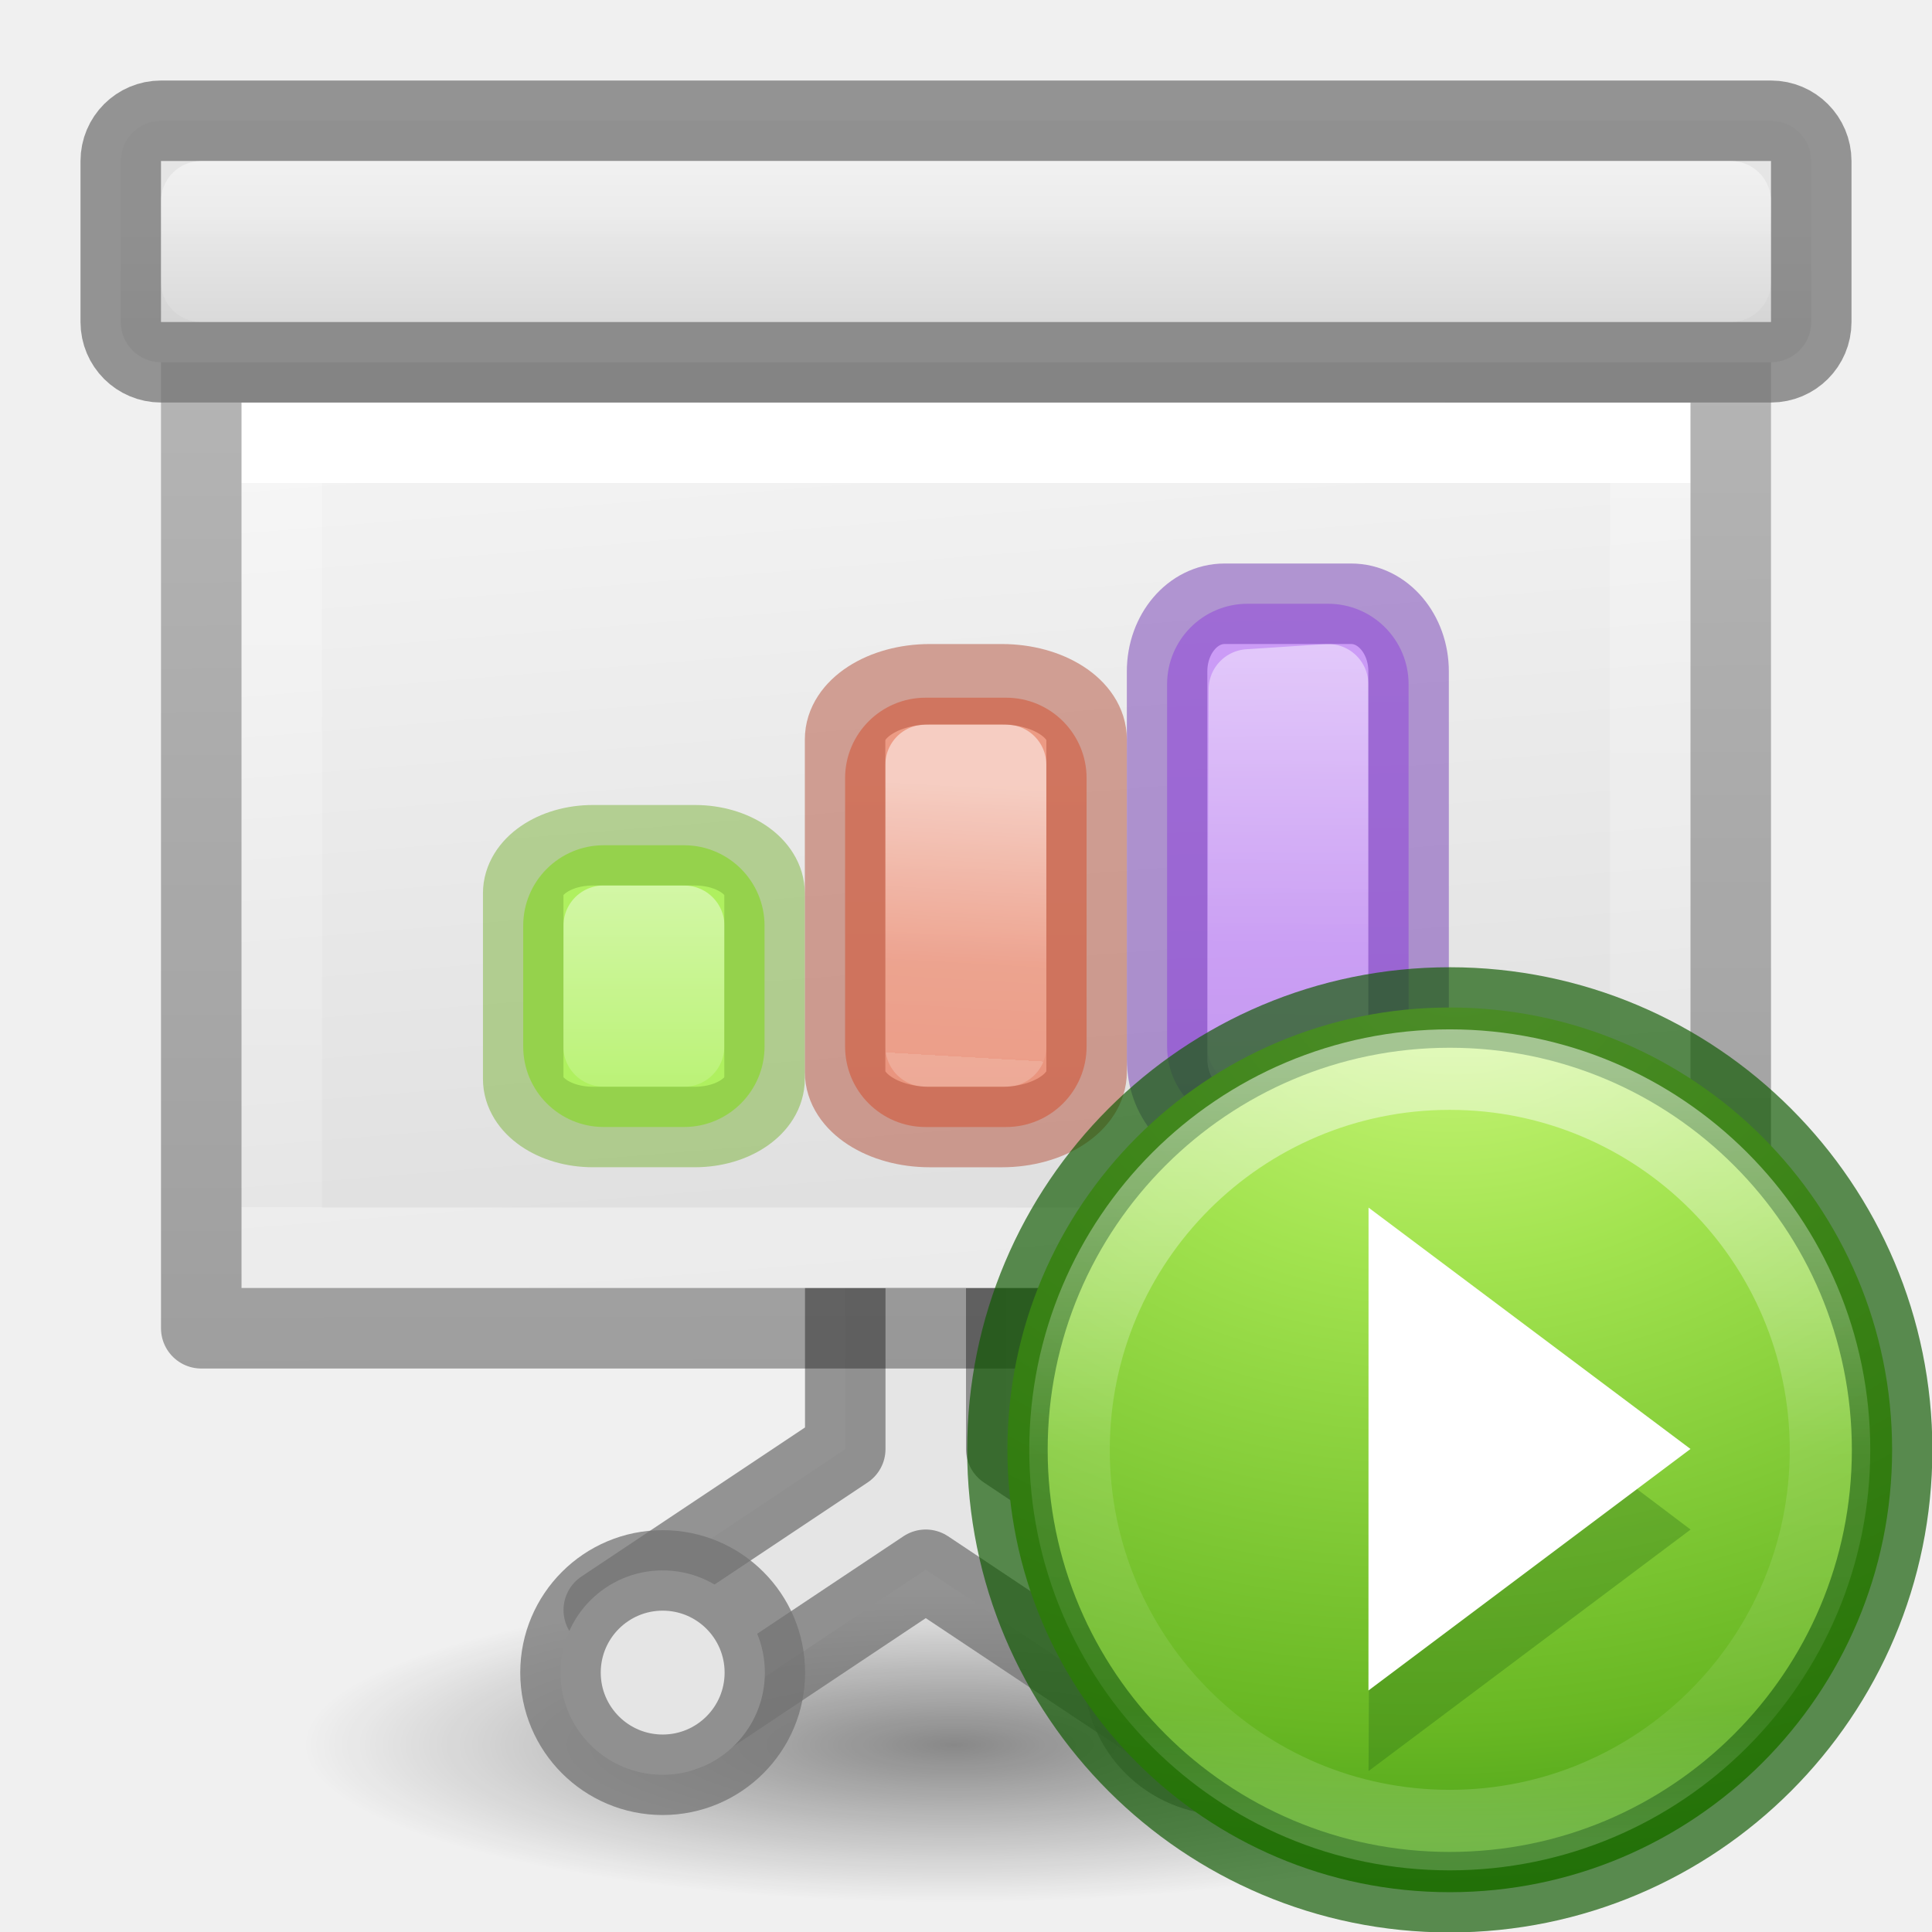
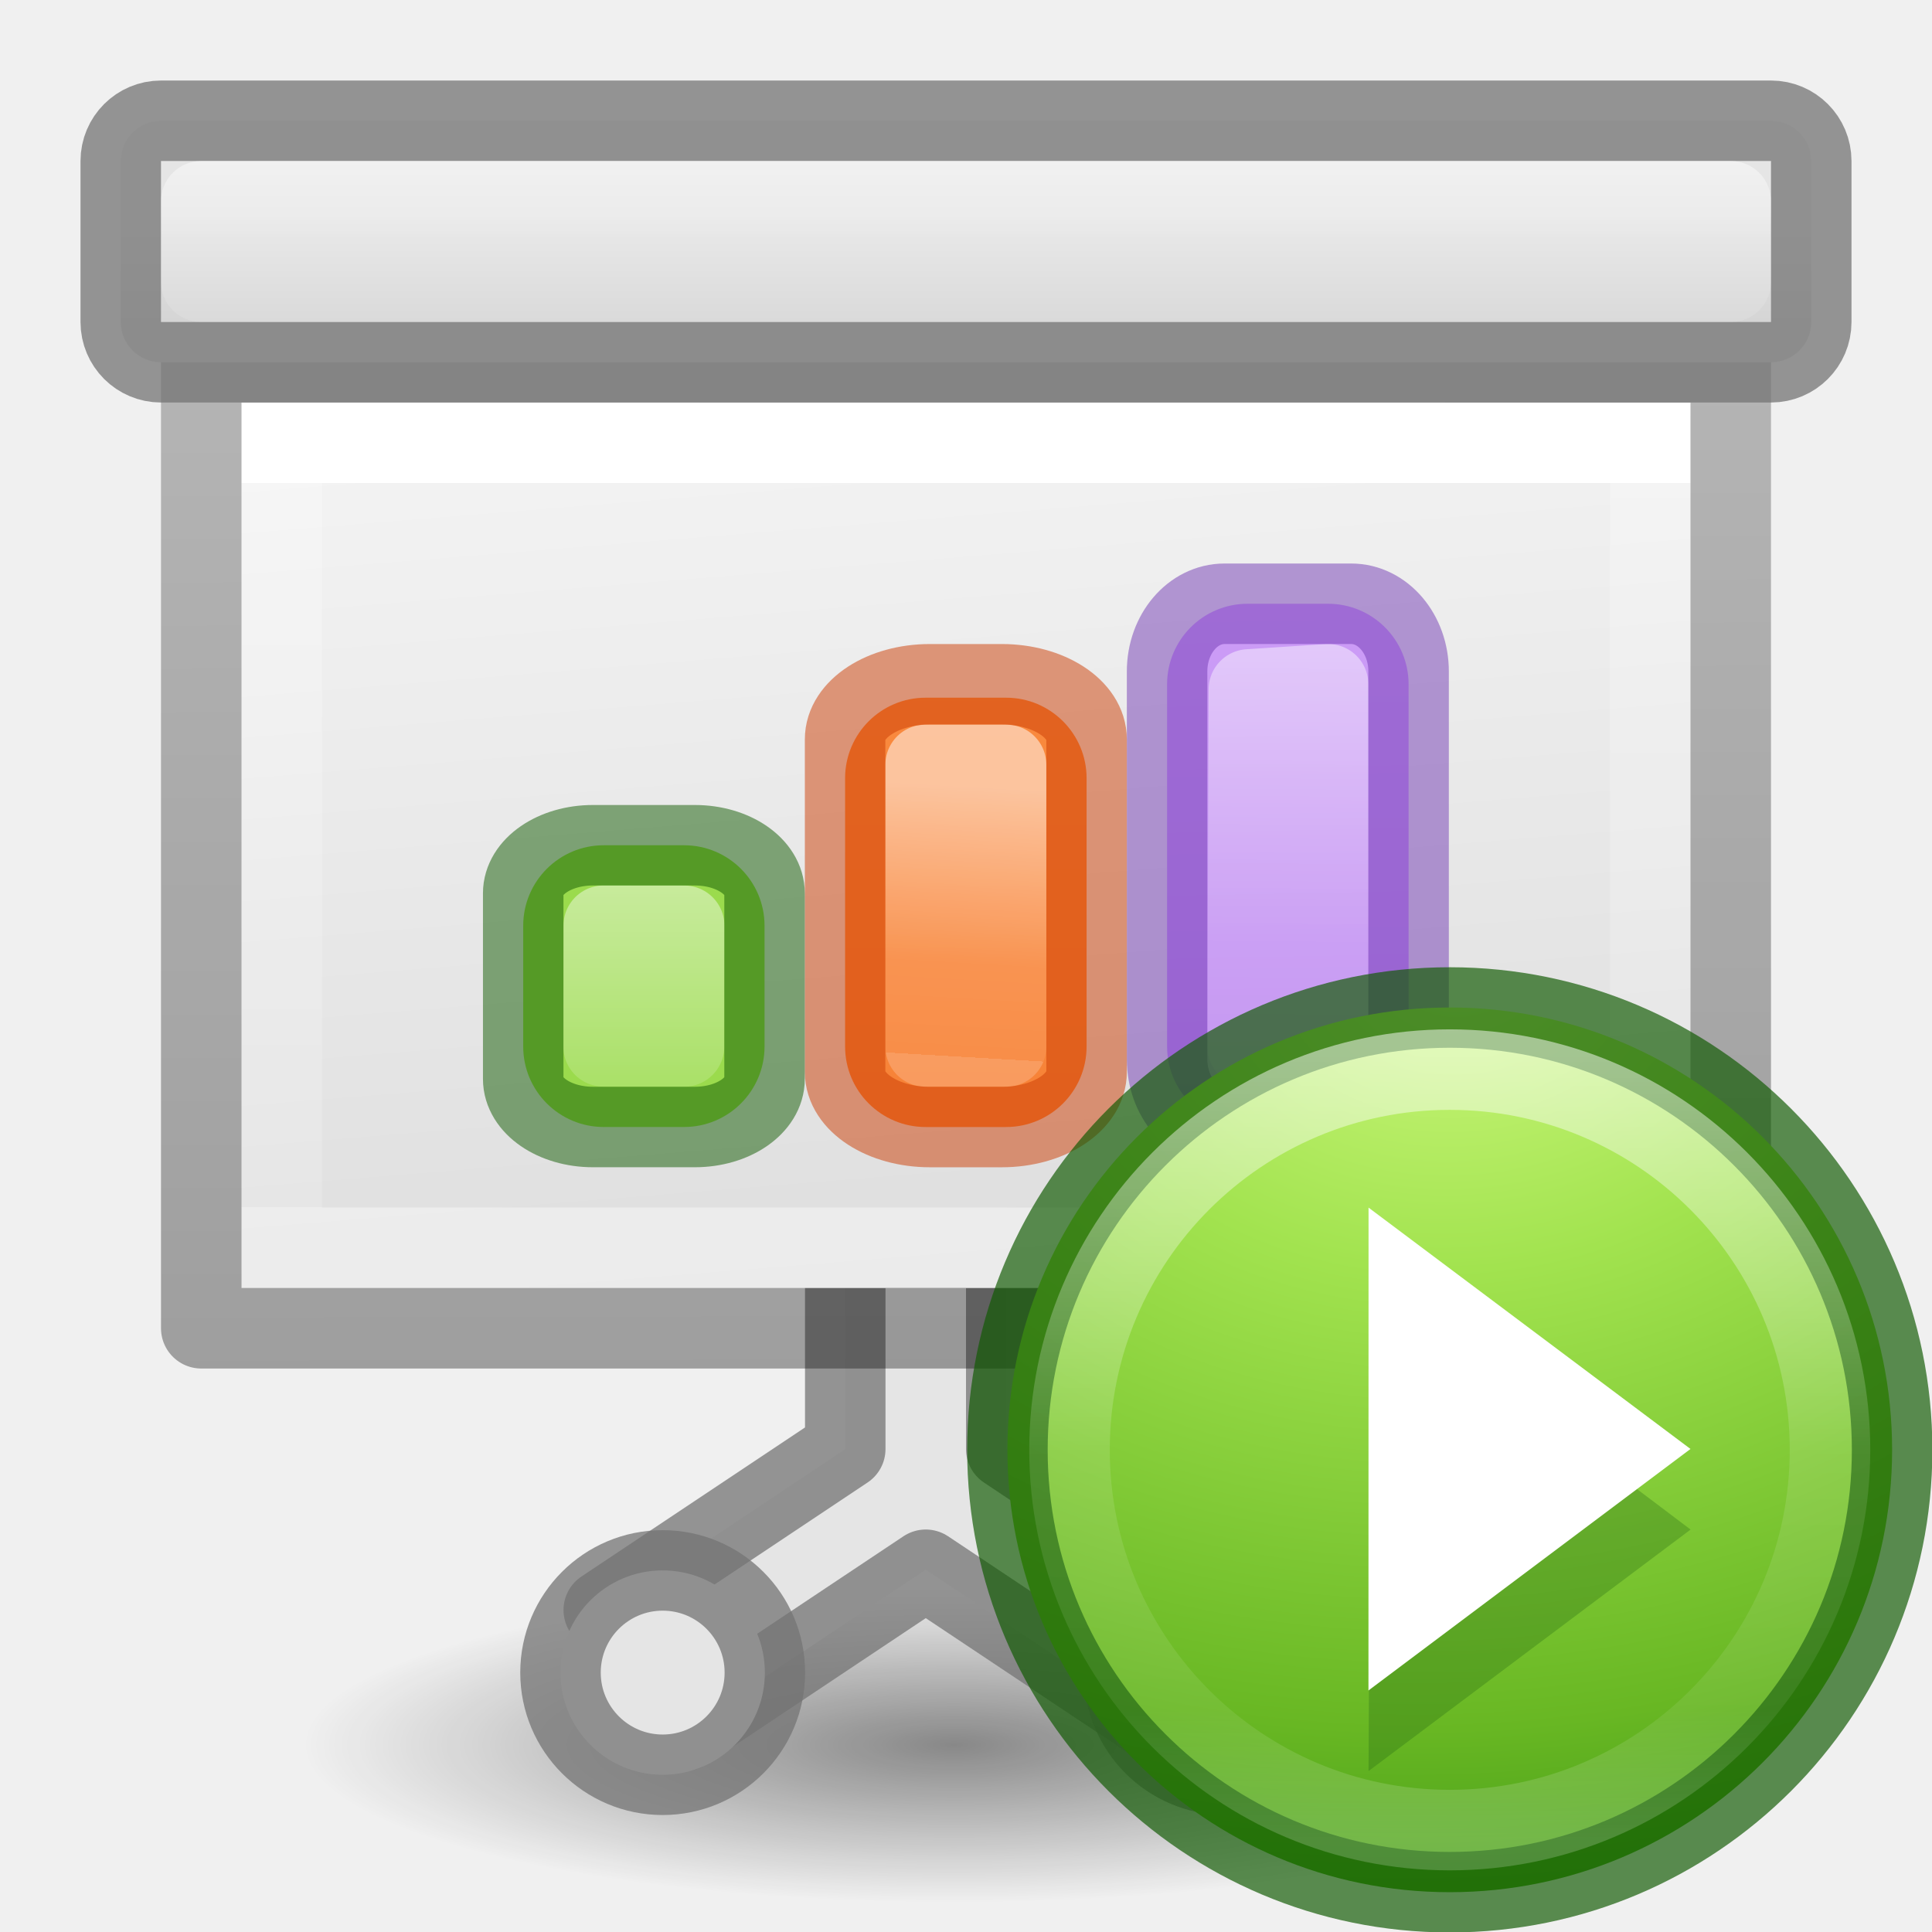
<svg xmlns="http://www.w3.org/2000/svg" xmlns:xlink="http://www.w3.org/1999/xlink" height="24" viewBox="0 0 24 24" width="24">
  <linearGradient id="a" gradientTransform="matrix(.2857136 0 0 .304197 .142873 2.232605)" gradientUnits="userSpaceOnUse" x1="25.132" x2="27.5" y1=".985" y2="32.109">
    <stop offset="0" stop-color="#f4f4f4" />
    <stop offset="1" stop-color="#dbdbdb" />
  </linearGradient>
  <linearGradient id="b" gradientTransform="matrix(.2432432 0 0 .3513513 2.162164 -.432428)" gradientUnits="userSpaceOnUse" x1="23.486" x2="23.486" y1="5.517" y2="24.728">
    <stop offset="0" stop-color="#fff" />
    <stop offset="0" stop-color="#fff" stop-opacity=".235" />
    <stop offset="1" stop-color="#fff" stop-opacity=".157" />
    <stop offset="1" stop-color="#fff" stop-opacity=".392" />
  </linearGradient>
  <linearGradient id="c" gradientTransform="matrix(.2537859 0 0 .3050187 19.12898 -.685477)" gradientUnits="userSpaceOnUse" x1="-51.733" x2="-51.786" y1="34.232" y2="2.906">
    <stop offset="0" stop-opacity=".34" />
    <stop offset="1" stop-opacity=".247" />
  </linearGradient>
  <linearGradient id="d" gradientUnits="userSpaceOnUse" x1="8.5" x2="8.5" y1="2" y2="1">
    <stop offset="0" stop-color="#d5d5d5" />
    <stop offset="1" stop-color="#e5e5e5" />
  </linearGradient>
  <linearGradient id="e" gradientUnits="userSpaceOnUse" x1="13.561" x2="13.608" y1="-5.013" y2="21.532">
-     <stop offset="0" stop-color="#f7b19e" />
-     <stop offset="1" stop-color="#e2866d" />
+     <stop offset="0" stop-color="#ffa154" />
+     <stop offset="1" stop-color="#f37329" />
  </linearGradient>
  <linearGradient id="f" gradientUnits="userSpaceOnUse" x1="12.883" x2="13.028" xlink:href="#g" y1="9.505" y2="12.017" />
  <linearGradient id="g">
    <stop offset="0" stop-color="#fff" />
    <stop offset=".654" stop-color="#fff" stop-opacity=".235" />
    <stop offset="1" stop-color="#fff" stop-opacity=".157" />
    <stop offset="1" stop-color="#fff" stop-opacity=".392" />
  </linearGradient>
  <linearGradient id="h" gradientUnits="userSpaceOnUse" x1="15.893" x2="15.608" y1="7.157" y2="21.532">
    <stop offset="0" stop-color="#cd9ef7" />
    <stop offset="1" stop-color="#a56de2" />
  </linearGradient>
  <linearGradient id="i" gradientUnits="userSpaceOnUse" x1="14.515" x2="14.552" xlink:href="#g" y1="7.594" y2="12.517" />
  <linearGradient id="j" gradientTransform="matrix(1.3832 0 0 1.4144 -11.892 21.511)" gradientUnits="userSpaceOnUse" x1="13.697" x2="13.3" y1="12.091" y2="29.436">
-     <stop offset="0" stop-color="#aff05f" />
+     <stop offset="0" stop-color="#9bdb4d" />
    <stop offset="1" stop-color="#68b723" />
  </linearGradient>
  <linearGradient id="k" gradientUnits="userSpaceOnUse" x1="12.499" x2="12.499" xlink:href="#g" y1="13.498" y2="18.498" />
  <radialGradient id="l" cx="2.25" cy="16" gradientTransform="matrix(.479894 0 0 .1163379 10.77298 19.81324)" gradientUnits="userSpaceOnUse" r="16.875">
    <stop offset="0" />
    <stop offset="1" stop-opacity="0" />
  </radialGradient>
  <linearGradient id="m" gradientUnits="userSpaceOnUse" x1="10.25" x2="10.25" xlink:href="#g" y1="-.244" y2="2.006" />
  <radialGradient id="n" cx="10.598" cy="21.031" gradientTransform="matrix(.1866393 2.384567 -3.120372 .2442305 74.2442 -9.376664)" gradientUnits="userSpaceOnUse" r="5.455">
    <stop offset="0" stop-color="#cdf87e" />
    <stop offset=".262" stop-color="#a2e34f" />
    <stop offset=".661" stop-color="#68b723" />
    <stop offset="1" stop-color="#1d7e0d" />
  </radialGradient>
  <linearGradient id="o" gradientUnits="userSpaceOnUse" x1="10.377" x2="10.377" y1="22.058" y2="30.911">
    <stop offset="0" stop-color="#fff" />
    <stop offset=".508" stop-color="#fff" stop-opacity=".235" />
    <stop offset=".835" stop-color="#fff" stop-opacity=".157" />
    <stop offset="1" stop-color="#fff" stop-opacity=".392" />
  </linearGradient>
  <ellipse cx="11.853" cy="21.675" display="block" fill="url(#l)" opacity=".433" rx="8.098" ry="1.963" />
  <g transform="matrix(1.33333 0 0 1.33333 1.33336 1.325561)">
    <path d="m6.875 10.631v1.875l-2.25 1.5.75 1.125 2.25-1.5 2.25 1.5.75-1.125-2.25-1.5v-1.875z" style="fill:#e5e5e5;stroke:#747474;stroke-width:.75;stroke-linecap:square;stroke-linejoin:round;stroke-opacity:.745" />
    <path d="m1.25 2.756h13.5v8.25h-13.5z" fill="url(#a)" />
    <g stroke-width=".75">
      <g fill="none" transform="translate(-1 2)">
        <path d="m15.375 8.631h-12.75v-7.5h12.75z" stroke="url(#b)" stroke-linecap="round" />
        <path d="m1.875.381c2.521 0 14.25.001 14.25.001l0 8.999-14.25 0z" stroke="url(#c)" stroke-linejoin="round" />
      </g>
      <g stroke="#747474" stroke-linecap="square" stroke-linejoin="round" stroke-opacity=".745">
        <rect fill="url(#d)" height="2.25" rx=".375" ry=".375" width="15.75" x=".125" y=".131" />
        <circle cx="10.424" cy="14.589" fill="#e5e5e5" r=".952" />
      </g>
    </g>
    <g transform="matrix(-.9999874 0 0 .9999874 29.63828 -2.962954)">
      <rect fill="url(#h)" height="4.875" rx=".75" width="2.25" x="17.515" y="7.594" />
      <g fill="none" stroke-linecap="round" stroke-linejoin="round" stroke-width=".75">
        <path d="m18.265 8.344.738.048.012 3.327h-.75z" opacity=".5" stroke="url(#i)" />
        <rect height="4.875" opacity=".5" rx=".535" ry=".63" stroke="#7239b3" width="2.25" x="17.515" y="7.594" />
      </g>
    </g>
    <g transform="matrix(-.9999874 0 0 .9999874 23.65132 -3.01074)">
      <rect fill="url(#e)" height="4" rx=".75" width="2.25" x="14.528" y="8.517" />
      <g fill="none" stroke-linecap="round" stroke-linejoin="round" stroke-width=".75">
        <path d="m15.278 9.142.75-0-0 2.625h-.75z" opacity=".5" stroke="url(#f)" />
-         <rect height="4.125" opacity=".5" rx=".79" ry=".513" stroke="#b35039" width="2.25" x="14.528" y="8.392" />
+         <rect height="4.125" opacity=".5" rx=".79" ry=".513" stroke="#cc3b02" width="2.25" x="14.528" y="8.392" />
      </g>
    </g>
    <g transform="matrix(.7499924 0 0 .7499924 -10.00098 -3.242542)">
      <rect fill="url(#j)" height="3.5" rx="1" width="2.998" x="18.501" y="13.498" />
      <g fill="none" stroke-linecap="round" stroke-linejoin="round">
        <path d="m19.501 14.497 1.0.001-.002 1.5-1-.001z" opacity=".5" stroke="url(#k)" />
-         <rect height="3.5" opacity=".5" rx=".866" ry=".597" stroke="#7bb339" width="2.998" x="18.501" y="13.498" />
+         <rect height="3.5" opacity=".5" rx=".866" ry=".597" stroke="#0f5a00" width="2.998" x="18.501" y="13.498" />
      </g>
    </g>
    <g stroke-linecap="square" stroke-linejoin="round" stroke-opacity=".745" stroke-width=".75">
      <circle cx="5.174" cy="14.589" fill="#e5e5e5" r=".952" stroke="#747474" />
      <rect fill="none" height=".75" rx="0" ry=".375" stroke="url(#m)" width="14.25" x=".875" y=".881" />
    </g>
  </g>
  <g transform="matrix(1.099 0 0 1.099 6.47 -11.113)">
    <circle cx="10.5" cy="26.5" r="5" style="stroke:#0f5a00;stroke-width:.91;stroke-linecap:round;stroke-linejoin:round;stroke-opacity:.673;fill:url(#n)" />
    <path d="m9.607 24.671-.025 5.46 3.64-2.73z" fill="#206612" fill-rule="evenodd" opacity=".3" />
    <path d="m9.582 23.762 3.639 2.728-3.64 2.73z" fill="#fff" />
    <path d="m14.798 26.5c0 2.374-1.924 4.298-4.298 4.298s-4.298-1.924-4.298-4.298 1.924-4.298 4.298-4.298 4.298 1.924 4.298 4.298z" style="opacity:.5;fill:none;stroke-width:.91;stroke-linecap:round;stroke-linejoin:round;stroke:url(#o)" />
  </g>
</svg>
